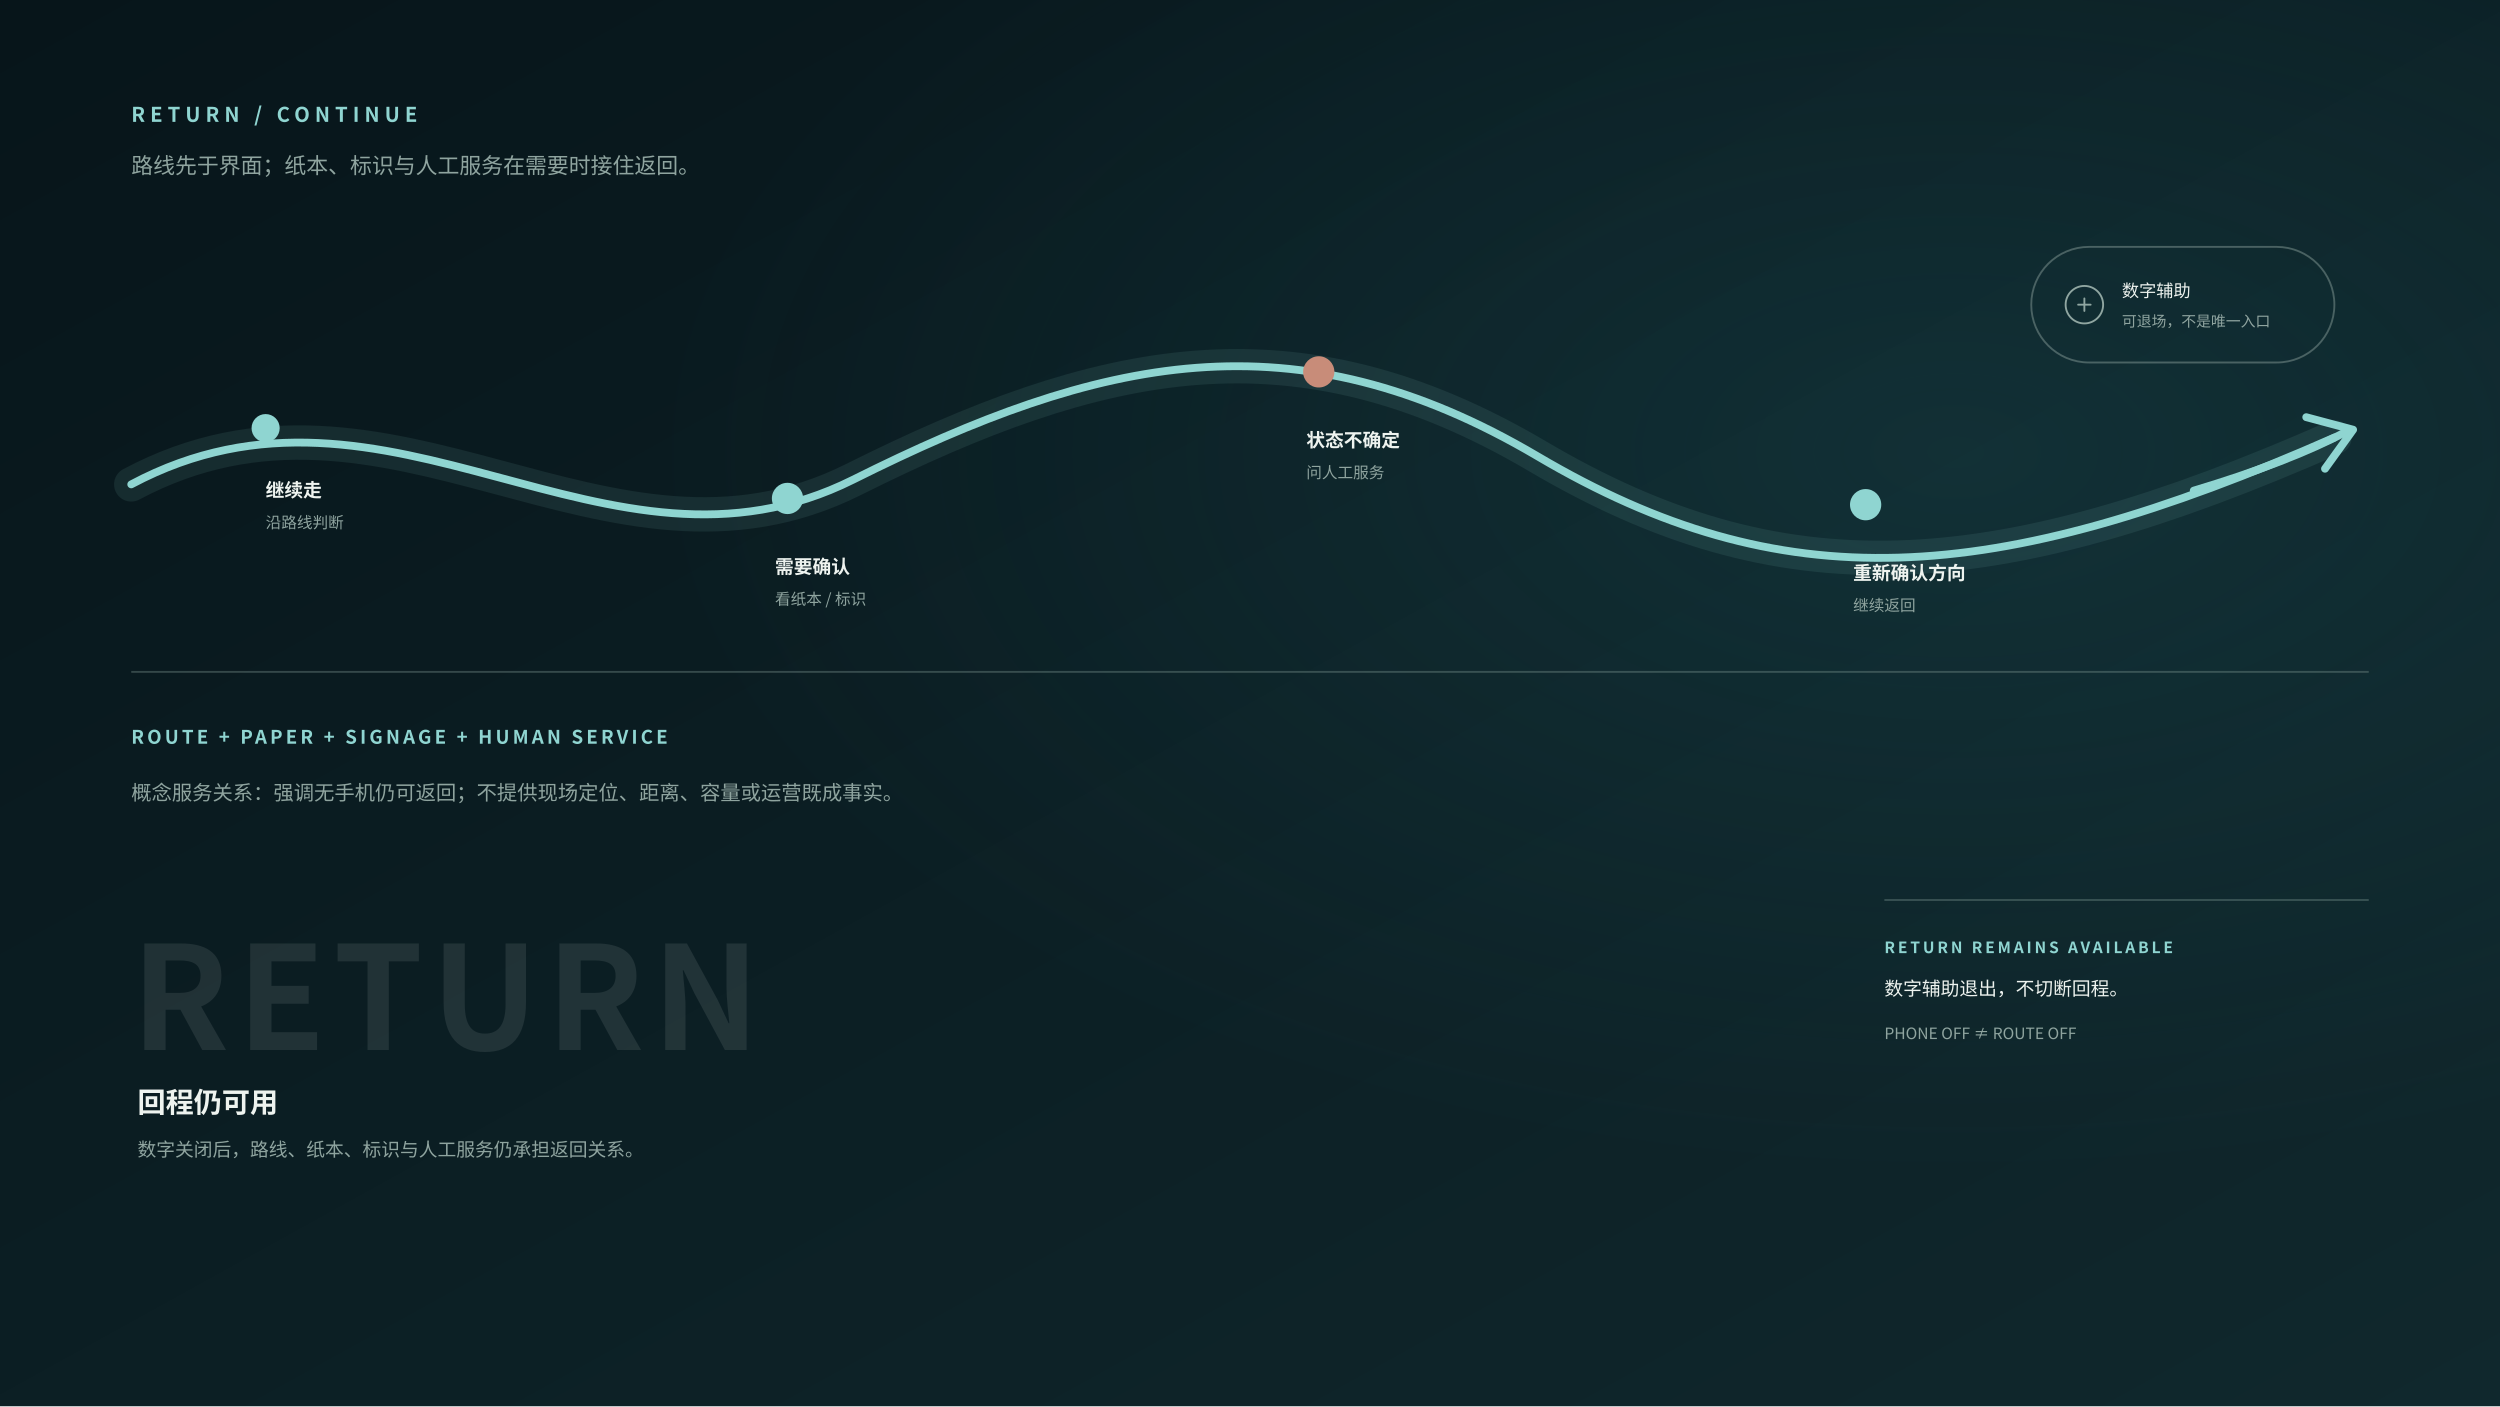
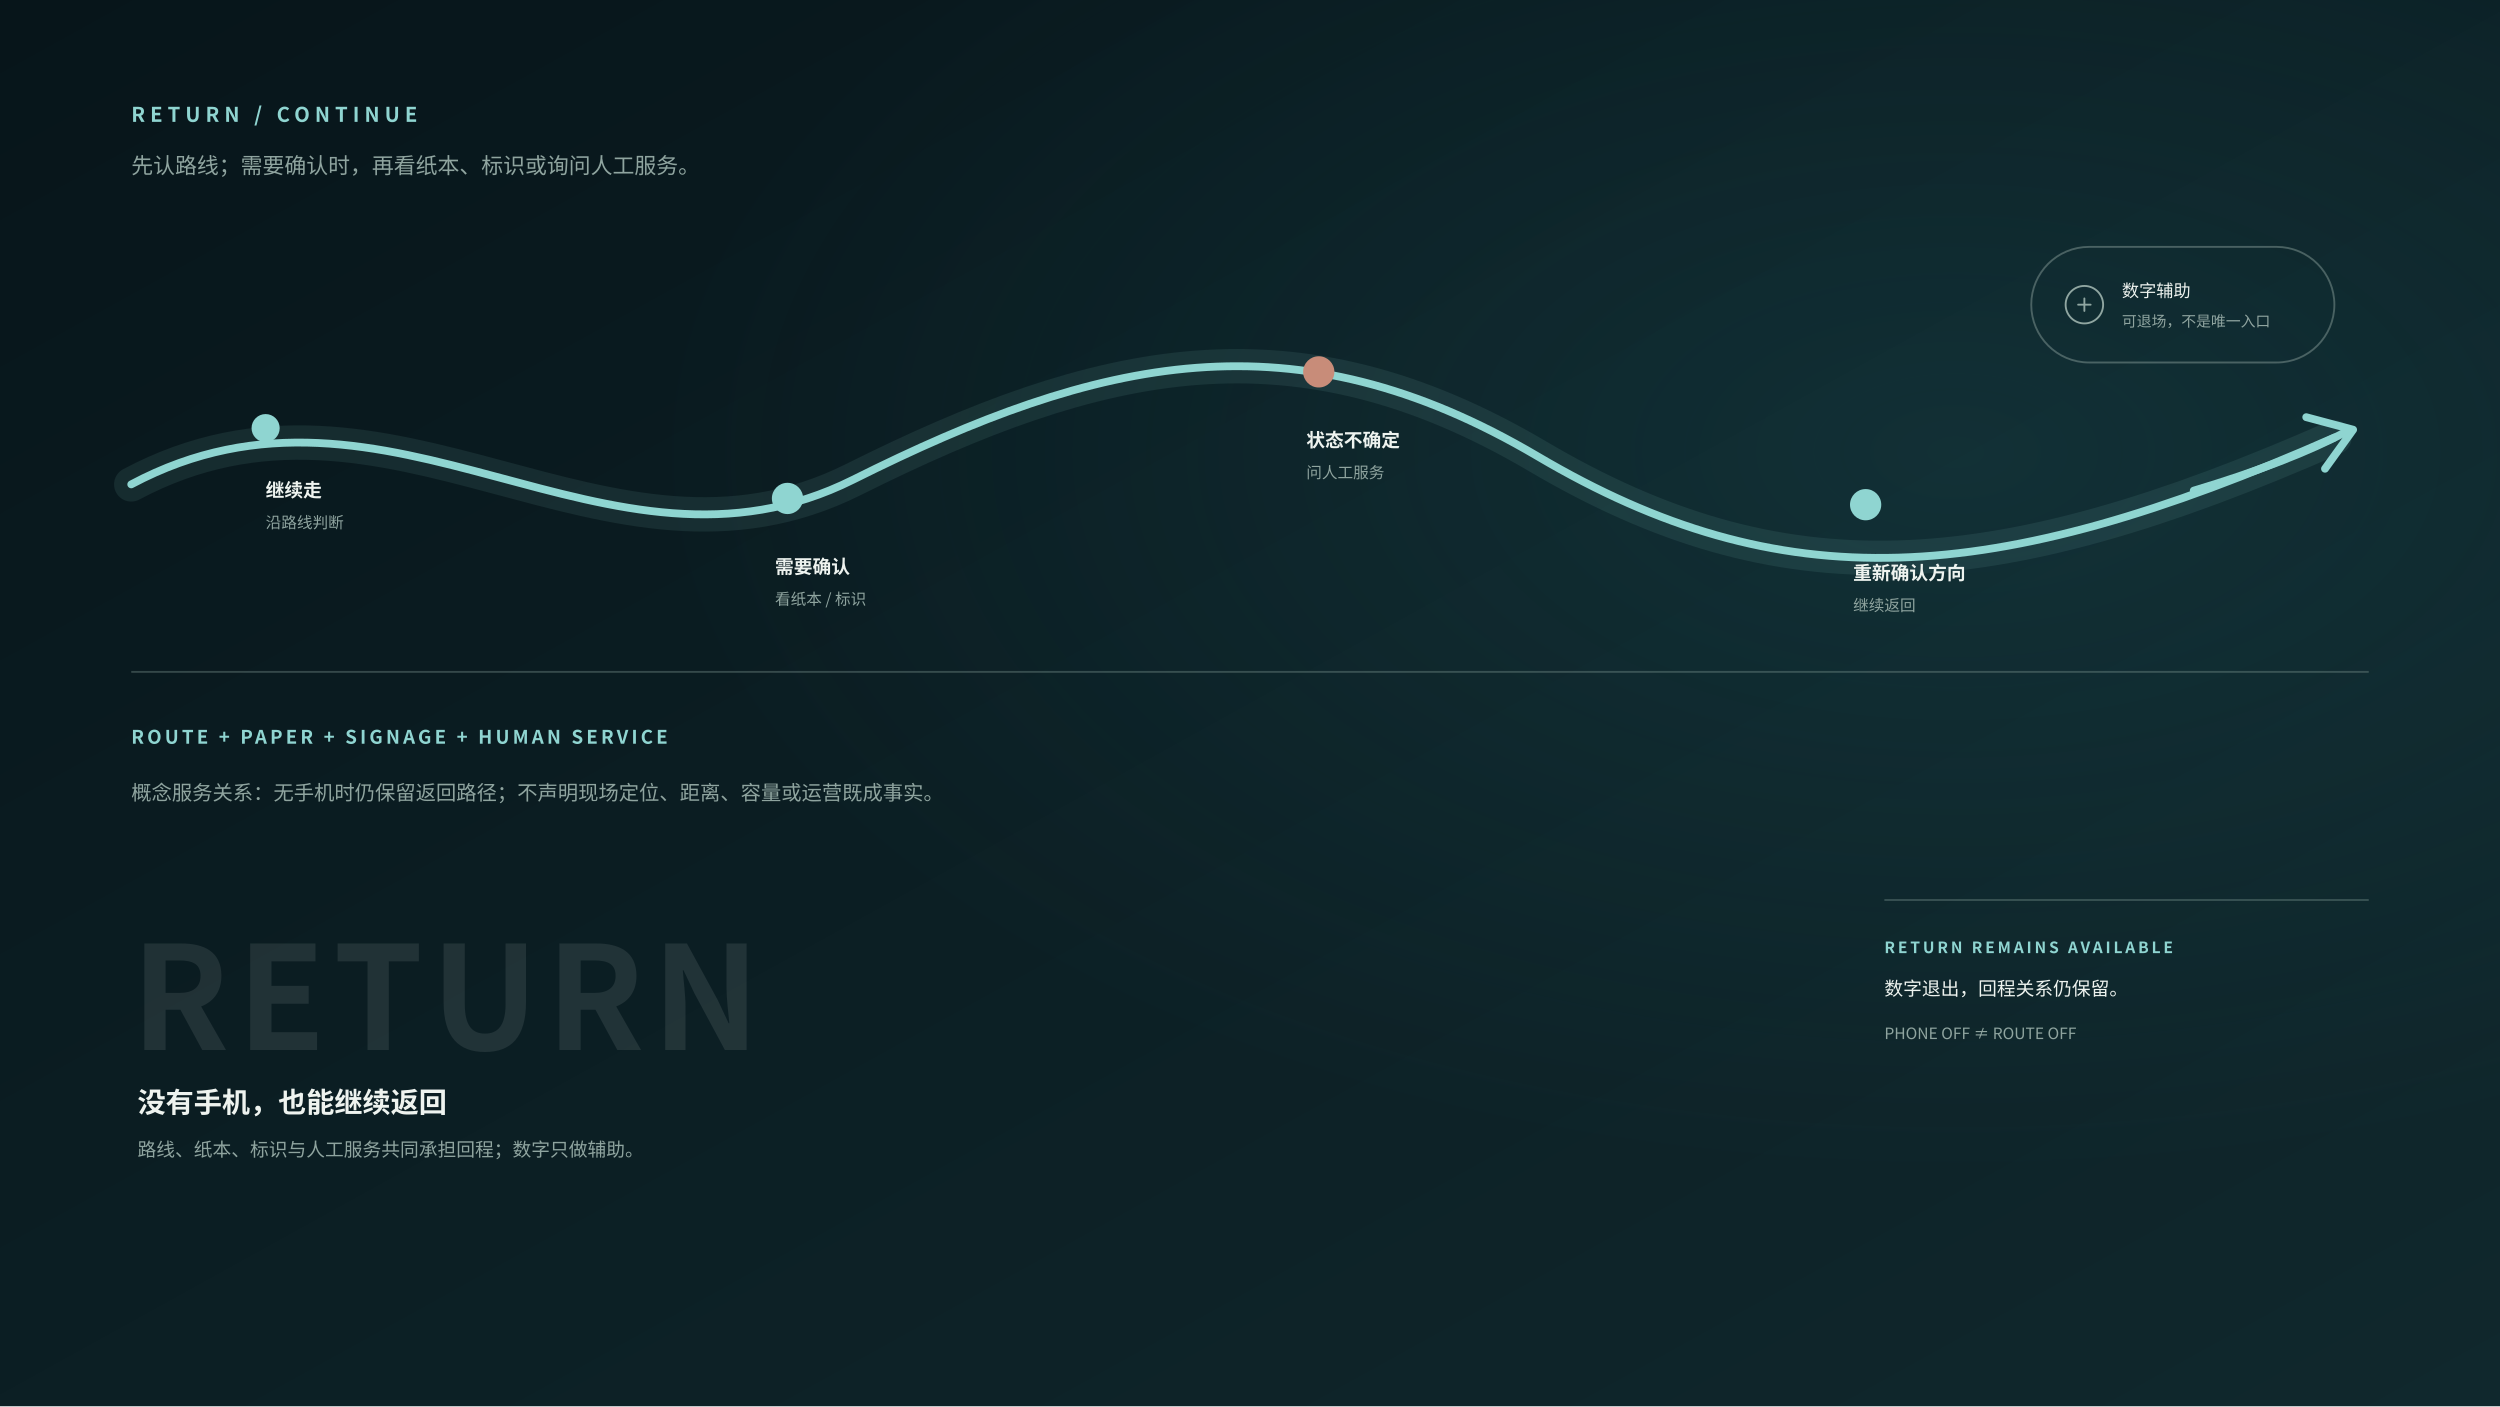
<svg xmlns="http://www.w3.org/2000/svg" width="1600" height="900" viewBox="0 0 1600 900" role="img" aria-labelledby="title desc">
  <defs>
    <style>
    .sans{font-family:"Noto Sans CJK SC","Microsoft YaHei",Arial,sans-serif}
    .paper{fill:#F1EEE5}.soft{fill:#8FA49F}.water{fill:#8FD5D1}.seal{fill:#C88C79}
    .route{fill:none;stroke:#8FD5D1;stroke-width:5;stroke-linecap:round;stroke-linejoin:round}
    .route-soft{fill:none;stroke:#8FD5D1;stroke-width:22;stroke-opacity:.10;stroke-linecap:round;stroke-linejoin:round}
    .hair{fill:none;stroke:#91AAA4;stroke-width:1.2;stroke-opacity:.32}
  </style>
    <linearGradient id="bg" x1="0" y1="0" x2="1" y2="1">
      <stop offset="0" stop-color="#07151A" />
      <stop offset="1" stop-color="#10282D" />
    </linearGradient>
    <radialGradient id="mist" cx="78%" cy="32%" r="52%">
      <stop offset="0" stop-color="#28737B" stop-opacity=".20" />
      <stop offset="1" stop-color="#28737B" stop-opacity="0" />
    </radialGradient>
  </defs>
  <rect width="1600" height="900" fill="url(#bg)" />
  <rect width="1600" height="900" fill="url(#mist)" />
  <g class="sans">
    <text x="84" y="78" font-size="13" font-weight="700" letter-spacing="3.2" class="water">RETURN / CONTINUE</text>
-     <text x="84" y="111" font-size="14" class="soft">路线先于界面；纸本、标识与人工服务在需要时接住返回。</text>
+     <text x="84" y="111" font-size="14" class="soft">先认路线；需要确认时，再看纸本、标识或询问人工服务。</text>
  </g>
  <g transform="translate(84 188)">
    <path d="M0 122 C165 34 304 198 462 119 S744 12 900 104 S1190 189 1410 92" class="route-soft" />
    <path d="M0 122 C165 34 304 198 462 119 S744 12 900 104 S1190 189 1410 92" class="route" />
    <path d="M1320 126 C1360 114 1394 101 1418 88" class="route" />
    <path d="M1392 79 L1422 87 L1404 112" class="route" />
    <g class="sans">
      <g transform="translate(86 86)">
        <circle r="9" fill="#8FD5D1" />
        <text x="0" y="44" font-size="12" font-weight="700" fill="#EEF3EF">继续走</text>
        <text x="0" y="64" font-size="10" class="soft">沿路线判断</text>
      </g>
      <g transform="translate(420 131)">
        <circle r="10" fill="#8FD5D1" />
        <text x="-8" y="48" font-size="12" font-weight="700" fill="#EEF3EF">需要确认</text>
        <text x="-8" y="68" font-size="10" class="soft">看纸本 / 标识</text>
      </g>
      <g transform="translate(760 50)">
        <circle r="10" fill="#C88C79" />
        <text x="-8" y="48" font-size="12" font-weight="700" fill="#EEF3EF">状态不确定</text>
        <text x="-8" y="68" font-size="10" class="soft">问人工服务</text>
      </g>
      <g transform="translate(1110 135)">
        <circle r="10" fill="#8FD5D1" />
        <text x="-8" y="48" font-size="12" font-weight="700" fill="#EEF3EF">重新确认方向</text>
        <text x="-8" y="68" font-size="10" class="soft">继续返回</text>
      </g>
    </g>
    <g transform="translate(1216 -30)" class="sans">
      <rect width="194" height="74" rx="37" fill="none" stroke="#90A6A1" stroke-width="1.2" stroke-opacity=".45" />
      <circle cx="34" cy="37" r="12" fill="none" stroke="#90A6A1" stroke-width="1.2" />
      <path d="M30 37h8M34 33v8" stroke="#90A6A1" stroke-width="1.2" stroke-linecap="round" />
      <text x="58" y="32" font-size="11" fill="#EEF3EF">数字辅助</text>
      <text x="58" y="51" font-size="9.5" class="soft">可退场，不是唯一入口</text>
    </g>
  </g>
  <g transform="translate(84 430)" class="sans">
    <line x1="0" y1="0" x2="1432" y2="0" class="hair" />
    <text x="0" y="46" font-size="12" font-weight="700" letter-spacing="2" class="water">ROUTE + PAPER + SIGNAGE + HUMAN SERVICE</text>
-     <text x="0" y="82" font-size="13" class="soft">概念服务关系：强调无手机仍可返回；不提供现场定位、距离、容量或运营既成事实。</text>
+     <text x="0" y="82" font-size="13" class="soft">概念服务关系：无手机时仍保留返回路径；不声明现场定位、距离、容量或运营既成事实。</text>
    <g transform="translate(0 148)">
      <text x="0" y="94" font-size="92" font-weight="700" letter-spacing="5" fill="#EEF3EF" opacity=".10">RETURN</text>
-       <text x="4" y="134" font-size="18" font-weight="700" fill="#EEF3EF">回程仍可用</text>
-       <text x="4" y="162" font-size="12" class="soft">数字关闭后，路线、纸本、标识与人工服务仍承担返回关系。</text>
+       <text x="4" y="134" font-size="18" font-weight="700" fill="#EEF3EF">没有手机，也能继续返回</text>
+       <text x="4" y="162" font-size="12" class="soft">路线、纸本、标识与人工服务共同承担回程；数字只做辅助。</text>
    </g>
    <g transform="translate(1122 146)">
      <line x1="0" y1="0" x2="310" y2="0" class="hair" />
      <text x="0" y="34" font-size="10" font-weight="800" letter-spacing="1.8" class="water">RETURN REMAINS AVAILABLE</text>
-       <text x="0" y="61" font-size="12" fill="#EEF3EF">数字辅助退出，不切断回程。</text>
+       <text x="0" y="61" font-size="12" fill="#EEF3EF">数字退出，回程关系仍保留。</text>
      <text x="0" y="89" font-size="10" class="soft">PHONE OFF ≠ ROUTE OFF</text>
    </g>
  </g>
</svg>
